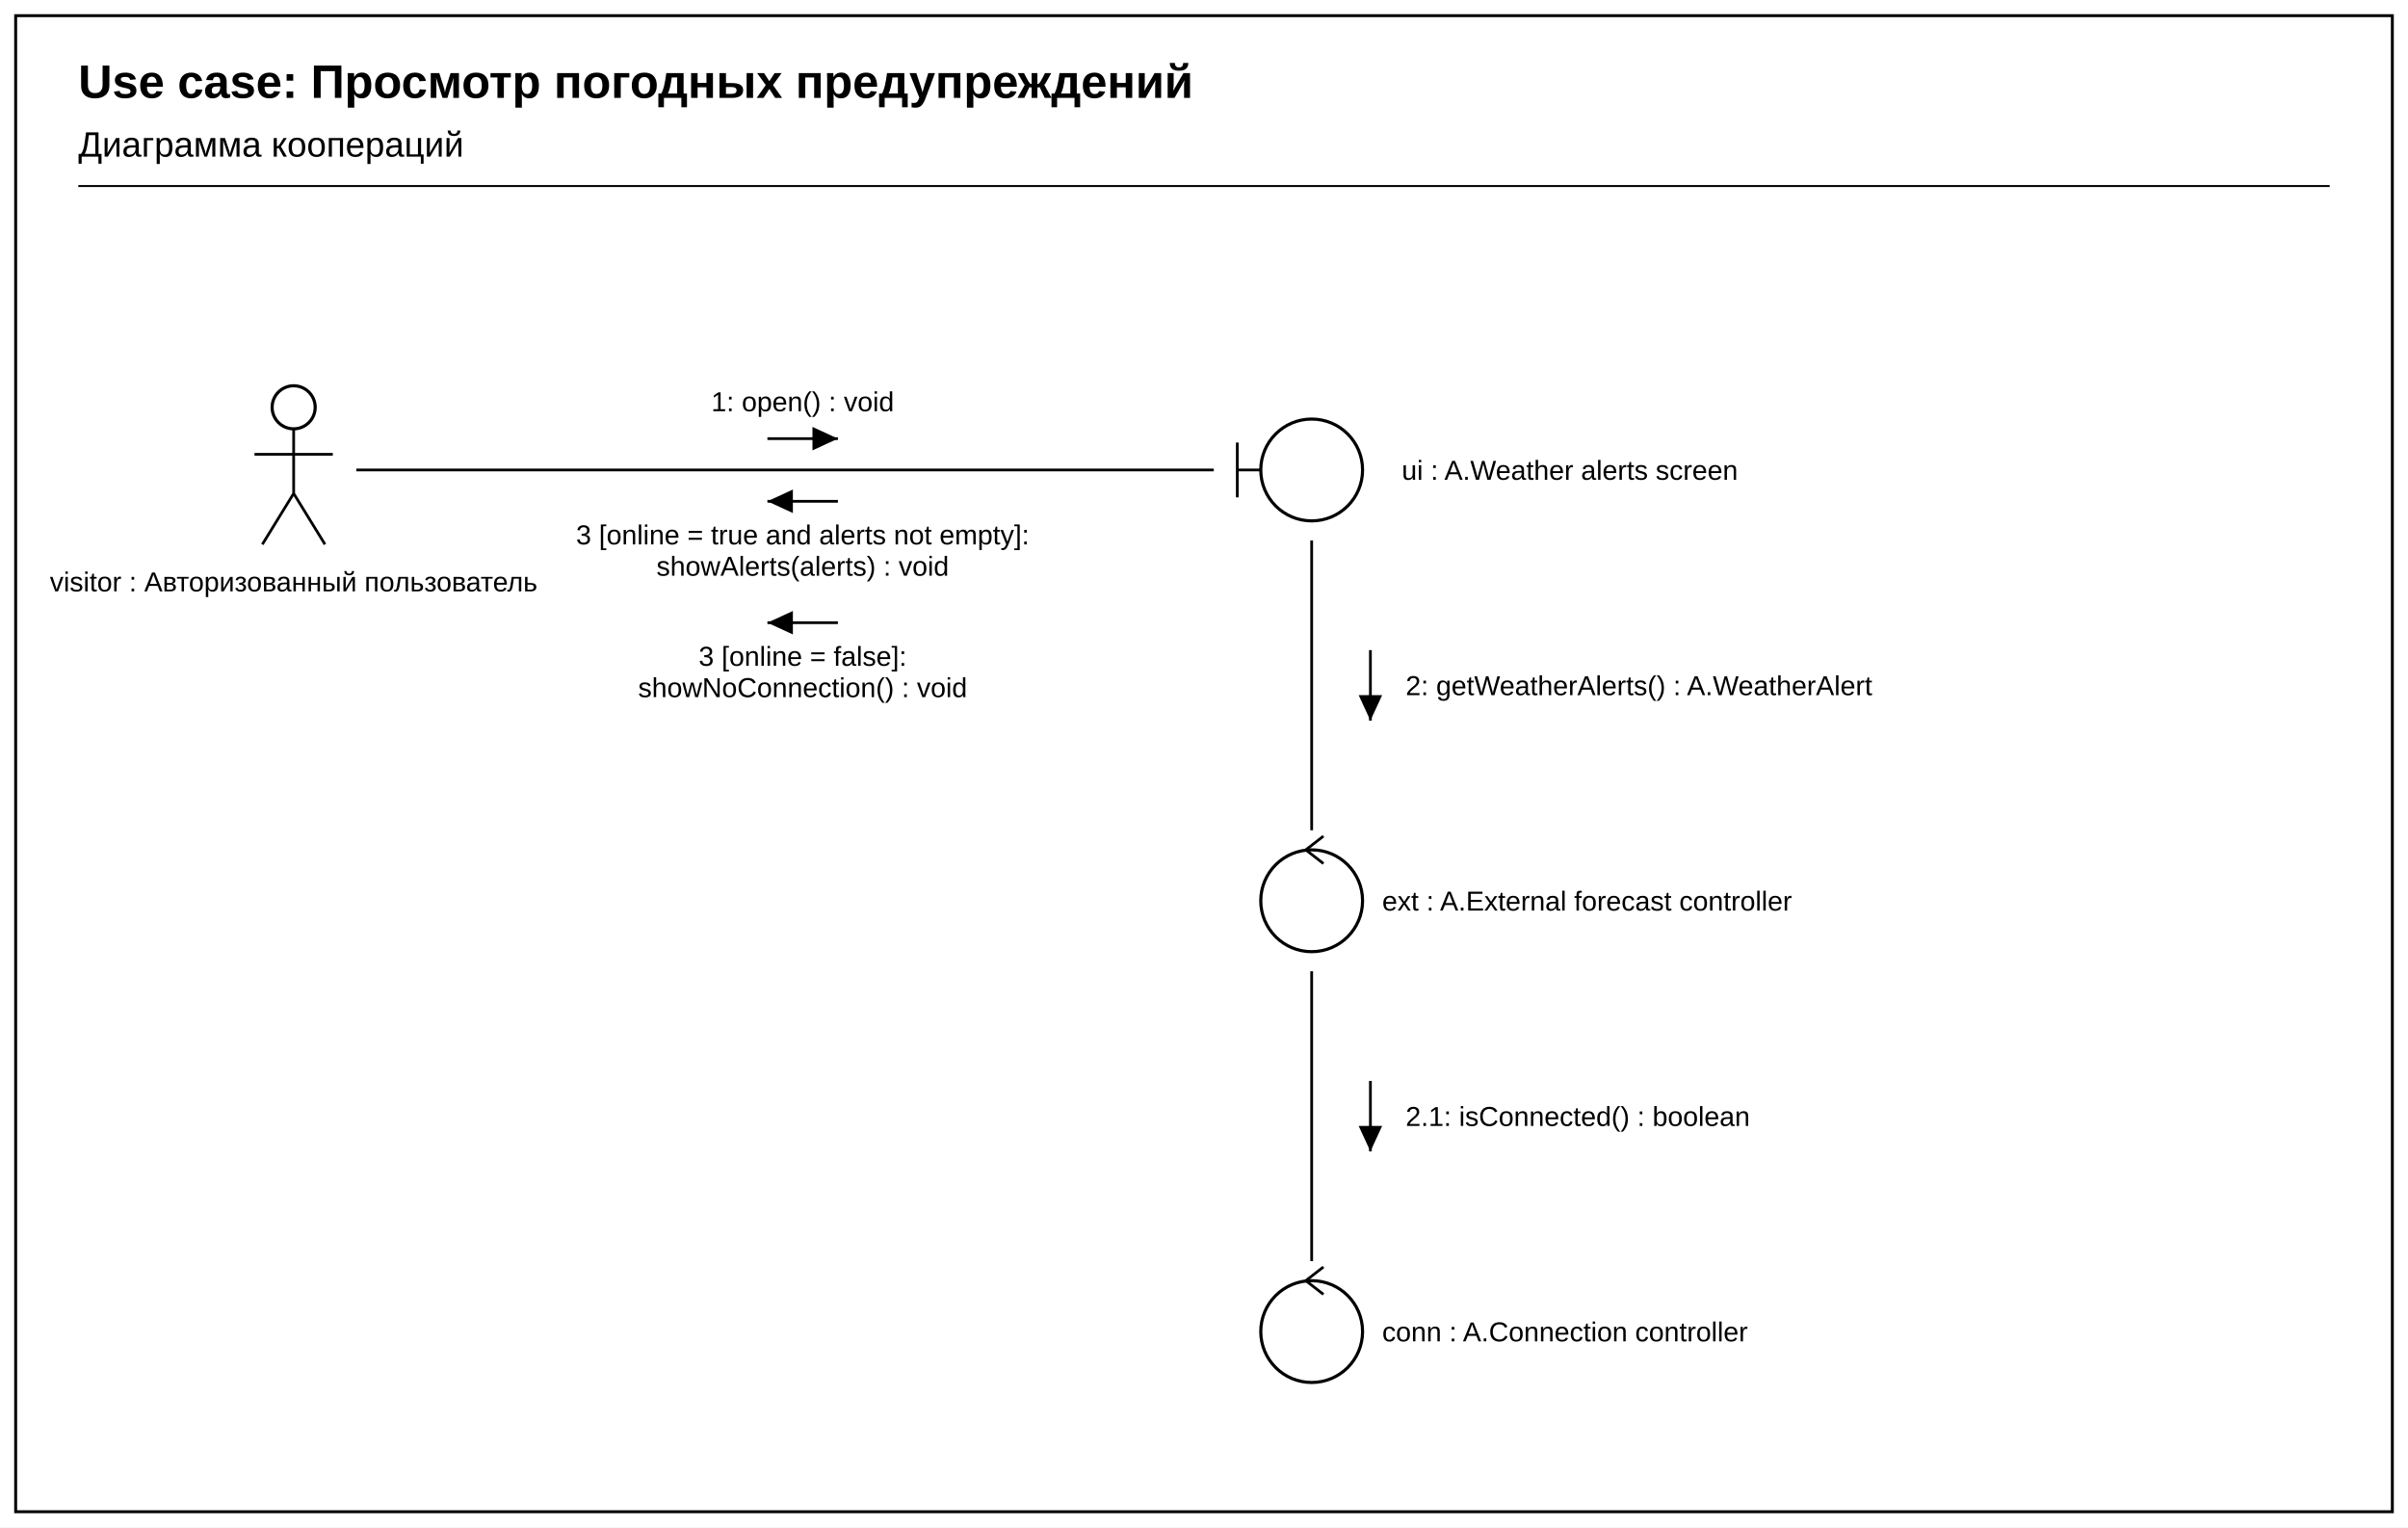
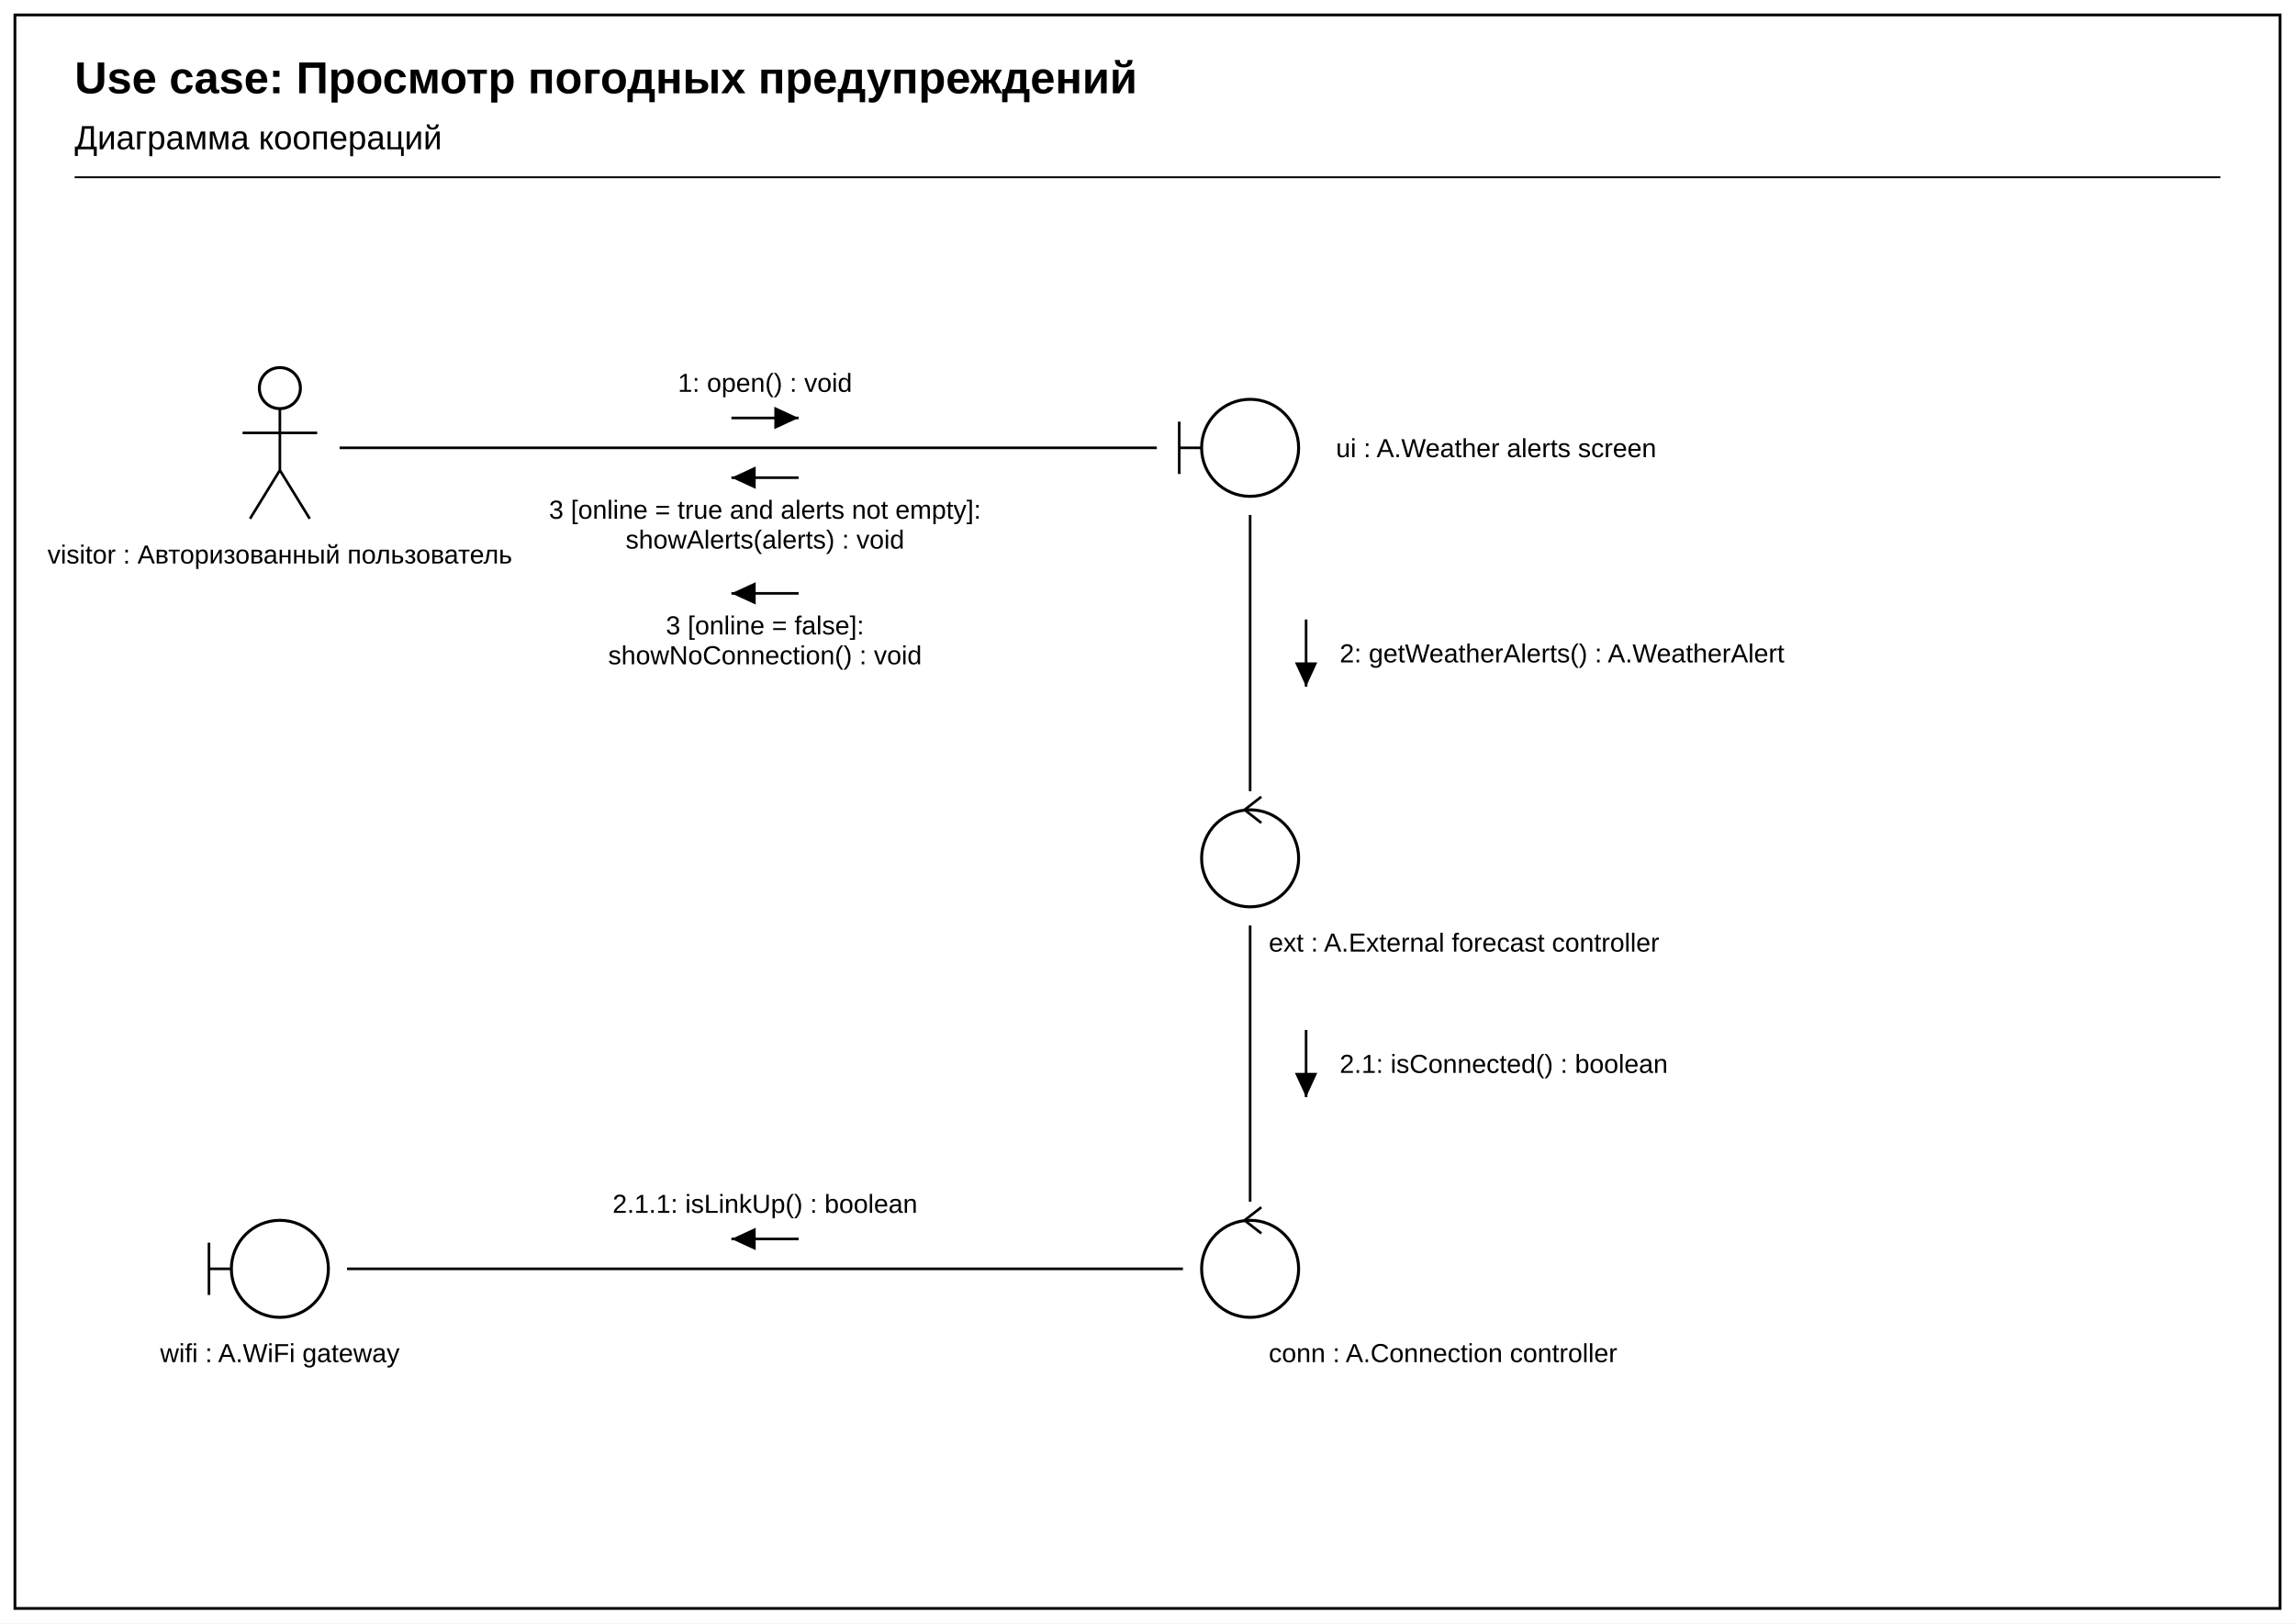
- <svg xmlns="http://www.w3.org/2000/svg" viewBox="0 0 1230 780" width="1230" height="780">
+ <svg xmlns="http://www.w3.org/2000/svg" viewBox="0 0 1230 870" width="1230" height="870">
  <style>.t{font-family:Arial,Helvetica,sans-serif;fill:#000;paint-order:stroke;stroke:#fff;stroke-width:5px;stroke-linejoin:round}.h{font-family:Arial,Helvetica,sans-serif;fill:#000}.s{fill:#fff;stroke:#000;stroke-width:1.6}.l{stroke:#000;stroke-width:1.4;fill:none}.d{stroke:#000;stroke-width:1.4;fill:none;stroke-dasharray:7 5}</style>
  <defs>
    <marker id="o" markerWidth="12" markerHeight="12" refX="11" refY="6" orient="auto" markerUnits="userSpaceOnUse">
      <path d="M1,1 L11,6 L1,11" fill="none" stroke="#000" stroke-width="1.5" />
    </marker>
    <marker id="f" markerWidth="14" markerHeight="12" refX="13" refY="6" orient="auto" markerUnits="userSpaceOnUse">
      <path d="M0,0 L13,6 L0,12 z" fill="#000" />
    </marker>
  </defs>
-   <rect width="1230" height="780" fill="#fff" />
-   <rect x="8" y="8" width="1214" height="764" fill="none" stroke="#000" stroke-width="1.5" />
+   <rect width="1230" height="870" fill="#fff" />
+   <rect x="8" y="8" width="1214" height="854" fill="none" stroke="#000" stroke-width="1.5" />
  <text x="40" y="50" text-anchor="start" font-size="24" font-weight="bold" class="h">Use case: Просмотр погодных предупреждений</text>
  <text x="40" y="80" text-anchor="start" font-size="18" class="h">Диаграмма коопераций</text>
  <line x1="40" y1="95" x2="1190" y2="95" stroke="#000" />
  <line class="l" x1="182" y1="240" x2="620" y2="240" />
+   <path class="l" d="M392,224H428" marker-end="url(#f)" />
+   <text x="410" y="210" text-anchor="middle" font-size="14" class="t">1: open() : void</text>
+   <path class="l" d="M428,256H392" marker-end="url(#f)" />
+   <text x="410" y="278" text-anchor="middle" font-size="14" class="t">3 [online = true and alerts not empty]:</text>
+   <text x="410" y="294" text-anchor="middle" font-size="14" class="t">showAlerts(alerts) : void</text>
+   <path class="l" d="M428,318H392" marker-end="url(#f)" />
+   <text x="410" y="340" text-anchor="middle" font-size="14" class="t">3 [online = false]:</text>
+   <text x="410" y="356" text-anchor="middle" font-size="14" class="t">showNoConnection() : void</text>
  <line class="l" x1="670" y1="276" x2="670" y2="424" />
+   <path class="l" d="M700,332V368" marker-end="url(#f)" />
+   <text x="718" y="355" text-anchor="start" font-size="14" class="t">2: getWeatherAlerts() : A.WeatherAlert</text>
  <line class="l" x1="670" y1="496" x2="670" y2="644" />
+   <path class="l" d="M700,552V588" marker-end="url(#f)" />
+   <text x="718" y="575" text-anchor="start" font-size="14" class="t">2.1: isConnected() : boolean</text>
+   <line class="l" x1="634" y1="680" x2="186" y2="680" />
+   <path class="l" d="M428,664H392" marker-end="url(#f)" />
+   <text x="410" y="650" text-anchor="middle" font-size="14" class="t">2.1.1: isLinkUp() : boolean</text>
  <circle class="s" cx="150" cy="208" r="11" />
  <path class="l" d="M150,219V252M130,232H170M134,278L150,252L166,278" />
  <text x="150" y="302" text-anchor="middle" font-size="14" class="t">visitor : Авторизованный пользователь</text>
  <circle class="s" cx="670" cy="240" r="26" />
  <path class="l" d="M644,240H632M632,226V254" />
  <text x="716" y="245" text-anchor="start" font-size="14" class="t">ui : A.Weather alerts screen</text>
  <circle class="s" cx="670" cy="460" r="26" />
  <path class="l" d="M676,427L667,434L676,441" />
-   <text x="706" y="465" text-anchor="start" font-size="14" class="t">ext : A.External forecast controller</text>
+   <text x="680" y="510" text-anchor="start" font-size="14" class="t">ext : A.External forecast controller</text>
  <circle class="s" cx="670" cy="680" r="26" />
  <path class="l" d="M676,647L667,654L676,661" />
-   <text x="706" y="685" text-anchor="start" font-size="14" class="t">conn : A.Connection controller</text>
-   <path class="l" d="M392,224H428" marker-end="url(#f)" />
-   <text x="410" y="210" text-anchor="middle" font-size="14" class="t">1: open() : void</text>
-   <path class="l" d="M428,256H392" marker-end="url(#f)" />
-   <text x="410" y="278" text-anchor="middle" font-size="14" class="t">3 [online = true and alerts not empty]:</text>
-   <text x="410" y="294" text-anchor="middle" font-size="14" class="t">showAlerts(alerts) : void</text>
-   <path class="l" d="M428,318H392" marker-end="url(#f)" />
-   <text x="410" y="340" text-anchor="middle" font-size="14" class="t">3 [online = false]:</text>
-   <text x="410" y="356" text-anchor="middle" font-size="14" class="t">showNoConnection() : void</text>
-   <path class="l" d="M700,332V368" marker-end="url(#f)" />
-   <text x="718" y="355" text-anchor="start" font-size="14" class="t">2: getWeatherAlerts() : A.WeatherAlert</text>
-   <path class="l" d="M700,552V588" marker-end="url(#f)" />
-   <text x="718" y="575" text-anchor="start" font-size="14" class="t">2.1: isConnected() : boolean</text>
+   <text x="680" y="730" text-anchor="start" font-size="14" class="t">conn : A.Connection controller</text>
+   <circle class="s" cx="150" cy="680" r="26" />
+   <path class="l" d="M124,680H112M112,666V694" />
+   <text x="150" y="730" text-anchor="middle" font-size="14" class="t">wifi : A.WiFi gateway</text>
</svg>
